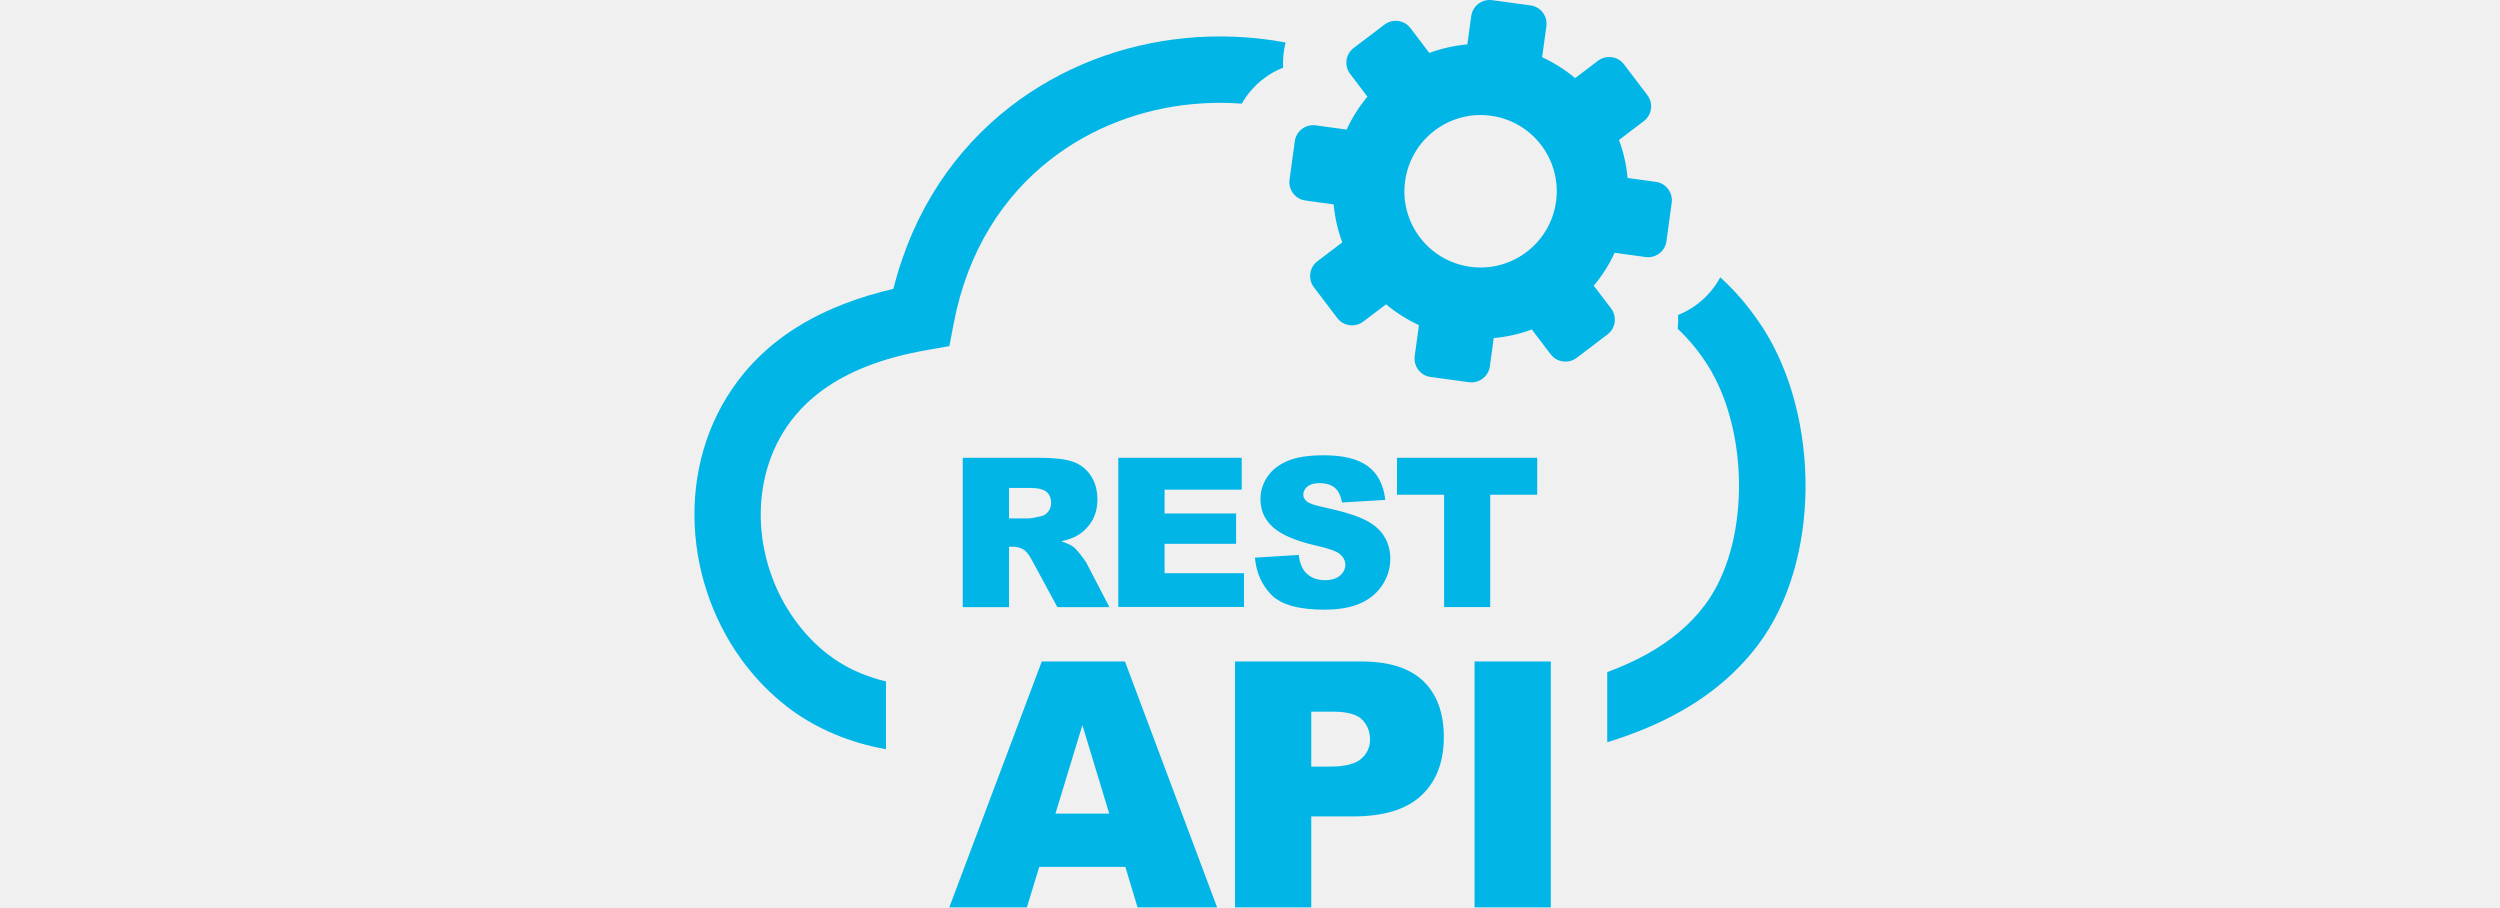
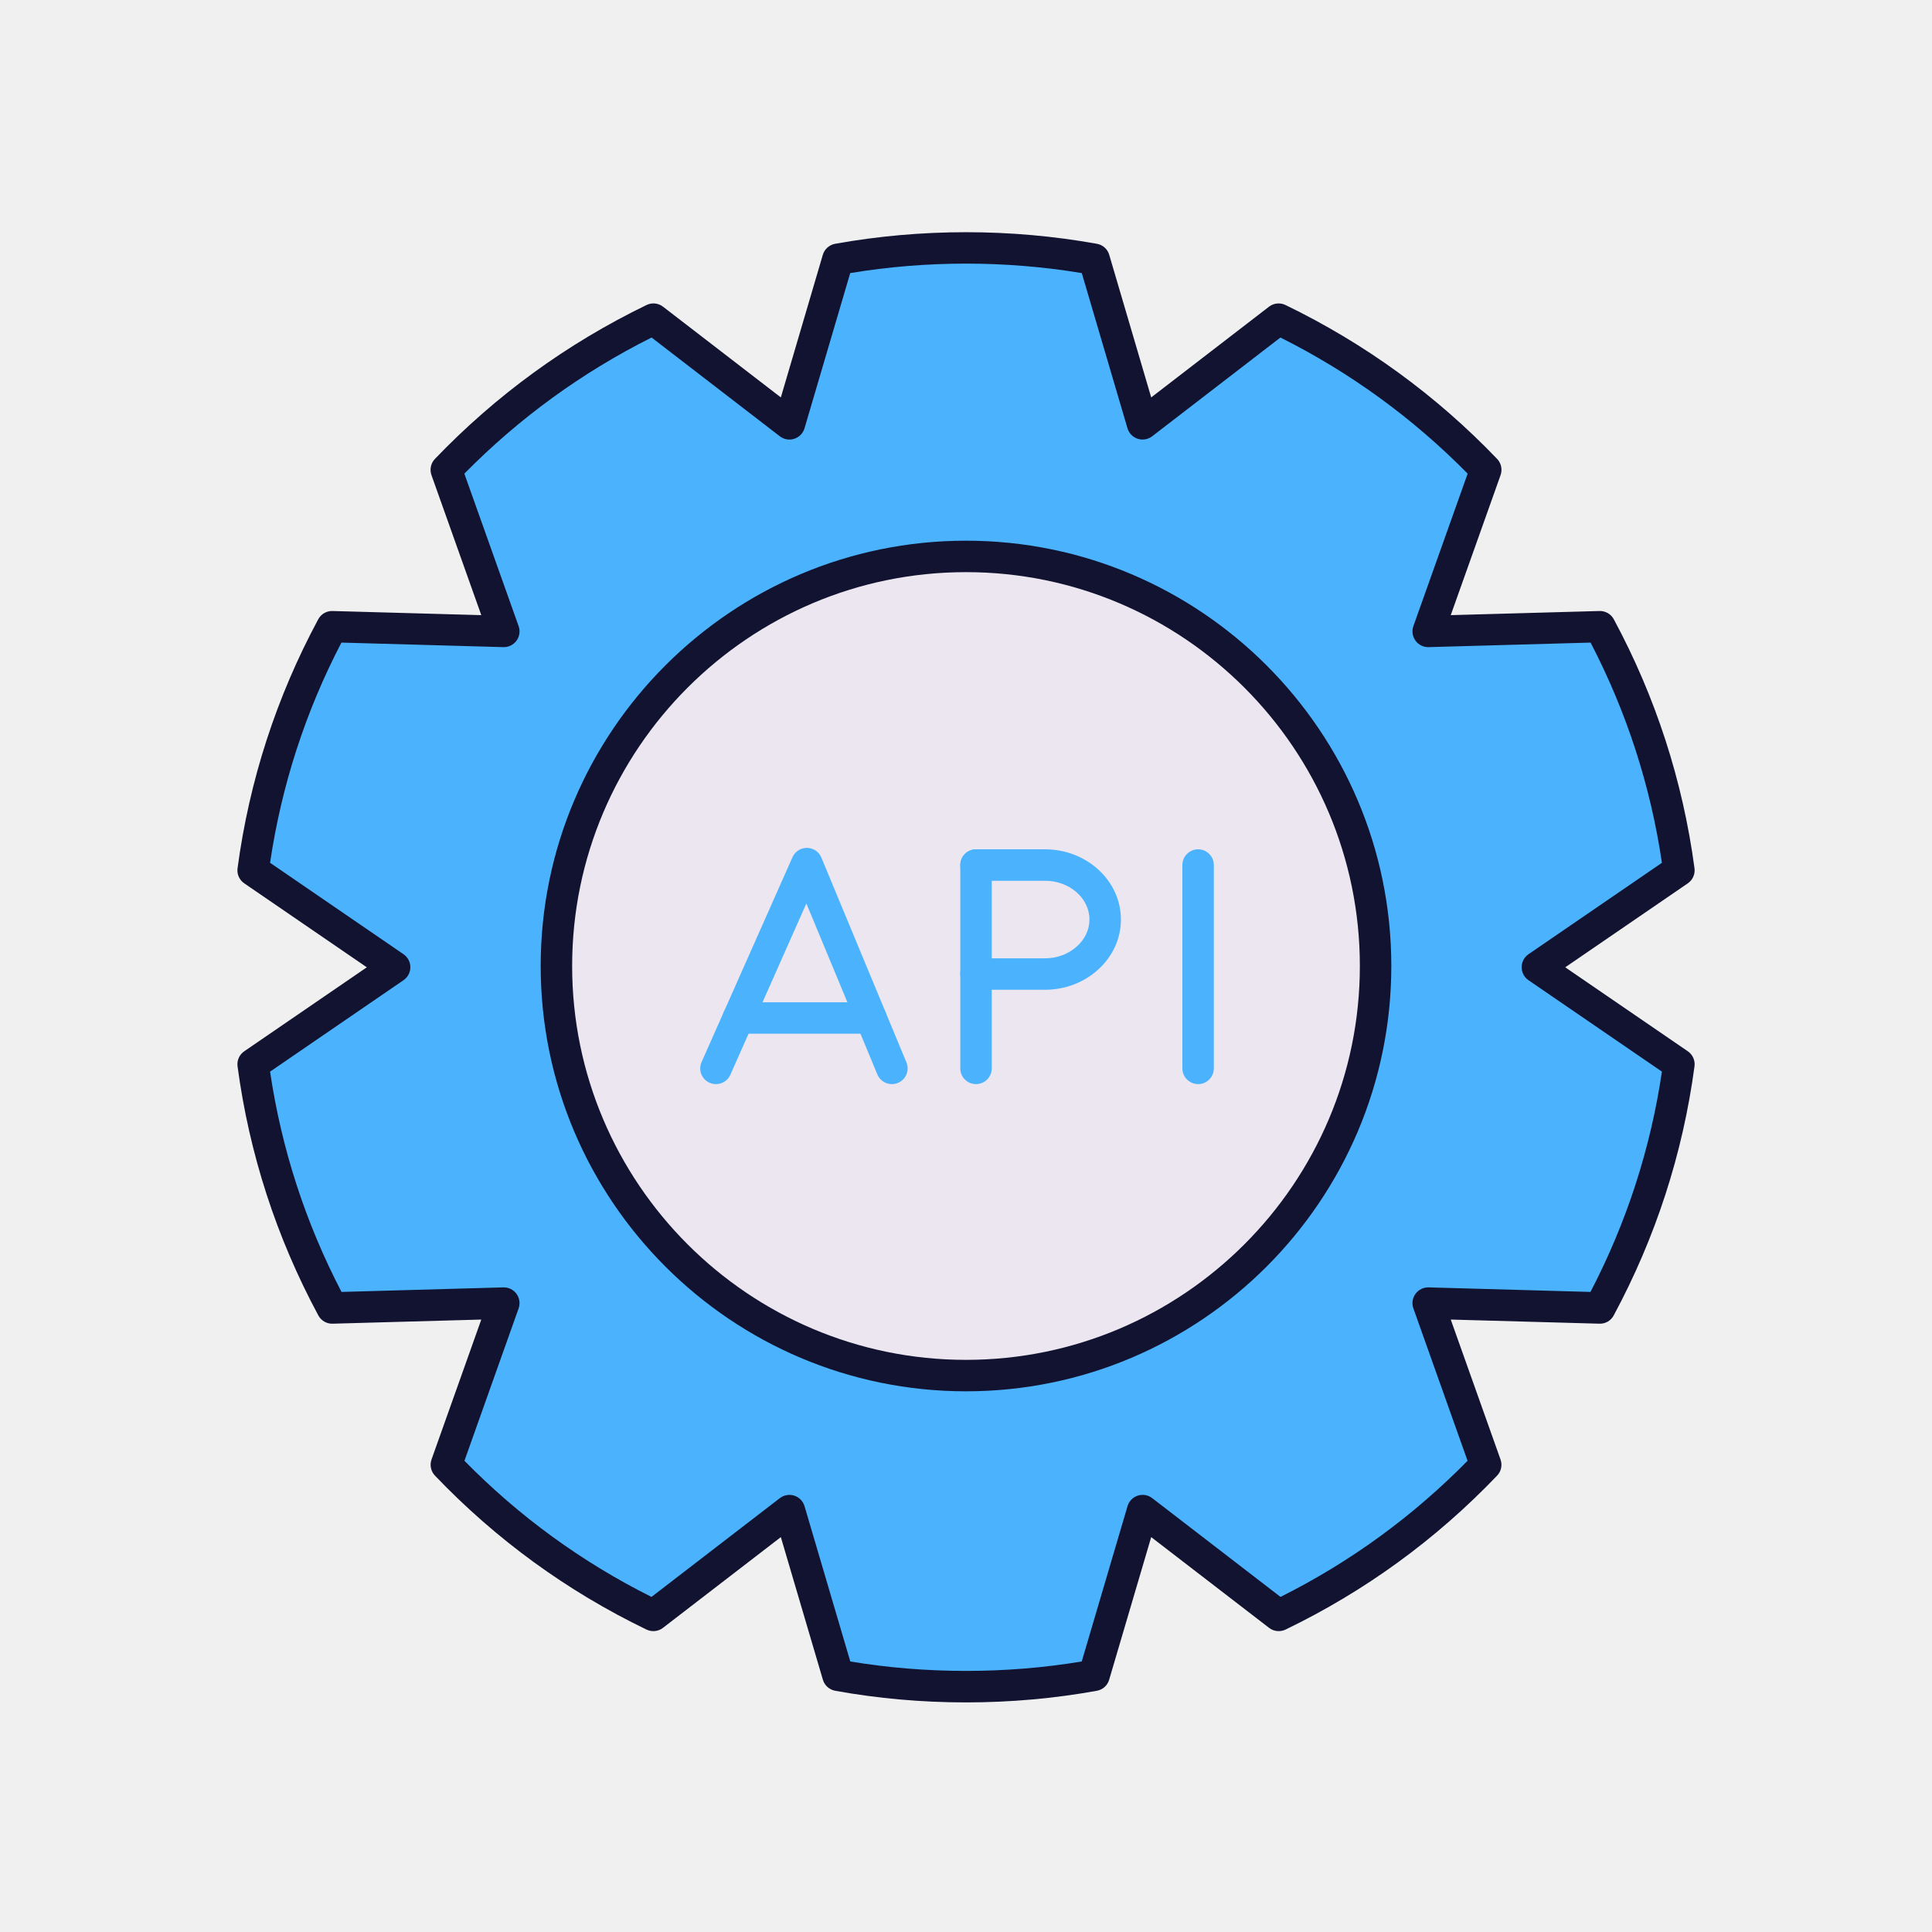
- <svg xmlns="http://www.w3.org/2000/svg" width="540" height="196" viewBox="0 0 540 196" fill="none">
-   <path fill-rule="evenodd" clip-rule="evenodd" d="M350.775 13.887L355.834 20.548C357.162 22.307 356.83 24.827 355.072 26.155L349.7 30.238C350.677 32.836 351.302 35.611 351.556 38.443L357.67 39.283C359.857 39.576 361.381 41.608 361.088 43.796L359.955 52.099C359.662 54.287 357.631 55.83 355.443 55.518L348.763 54.599C347.571 57.198 346.048 59.581 344.251 61.71L348.001 66.633C349.329 68.392 348.978 70.912 347.22 72.24L340.559 77.3C338.801 78.629 336.282 78.277 334.954 76.538L330.871 71.166C328.254 72.143 325.5 72.768 322.648 73.022L321.808 79.136C321.515 81.324 319.484 82.848 317.296 82.555L308.995 81.422C306.807 81.129 305.284 79.097 305.577 76.909L306.495 70.228C303.917 69.036 301.514 67.513 299.385 65.735L294.463 69.466C292.705 70.795 290.185 70.463 288.857 68.704L283.798 62.042C282.47 60.284 282.802 57.764 284.56 56.436L289.931 52.353C288.955 49.735 288.33 46.98 288.076 44.148L281.962 43.308C279.775 43.015 278.231 40.983 278.544 38.795L279.677 30.492C279.989 28.304 282.001 26.78 284.189 27.073L290.869 27.991C292.06 25.413 293.584 23.01 295.361 20.881L291.631 15.957C290.302 14.219 290.635 11.699 292.392 10.37L299.053 5.31C300.811 3.982 303.331 4.314 304.659 6.072L308.741 11.445C311.339 10.468 314.112 9.843 316.945 9.589L317.785 3.474C318.078 1.286 320.109 -0.257 322.297 0.036L330.598 1.169C332.785 1.462 334.328 3.494 334.016 5.682L333.098 12.363C335.696 13.555 338.079 15.078 340.227 16.876L345.149 13.144C346.907 11.796 349.427 12.128 350.775 13.887ZM207.954 131.121V98.887H224.556C227.643 98.887 229.986 99.141 231.608 99.688C233.229 100.216 234.557 101.192 235.534 102.619C236.53 104.064 237.038 105.803 237.038 107.854C237.038 109.632 236.647 111.195 235.885 112.484C235.123 113.793 234.069 114.848 232.741 115.649C231.901 116.157 230.729 116.587 229.244 116.919C230.436 117.329 231.295 117.7 231.822 118.11C232.194 118.384 232.721 118.951 233.405 119.81C234.088 120.67 234.557 121.353 234.791 121.822L239.635 131.141H228.385L223.072 121.314C222.388 120.045 221.802 119.205 221.275 118.833C220.552 118.345 219.732 118.091 218.833 118.091H217.954V131.141H207.954V131.121ZM243.073 187.248H224.478L221.802 196H205.044L225.025 142.882H242.995L262.899 196H245.71L243.073 187.248ZM239.596 175.741L233.795 156.635L227.975 175.741H239.596ZM266.766 142.882H294.072C300.03 142.882 304.483 144.289 307.432 147.121C310.382 149.954 311.866 153.998 311.866 159.214C311.866 164.586 310.245 168.787 307.022 171.815C303.799 174.843 298.858 176.347 292.236 176.347H283.232V196H266.766V142.882V142.882ZM283.232 165.583H287.275C290.459 165.583 292.705 165.036 293.994 163.922C295.283 162.828 295.928 161.402 295.928 159.702C295.928 158.042 295.361 156.616 294.248 155.463C293.135 154.31 291.025 153.724 287.939 153.724H283.232V165.583V165.583ZM318.507 142.882H334.973V196H318.507V142.882V142.882ZM217.954 111.976H222.154C222.603 111.976 223.482 111.82 224.791 111.527C225.455 111.39 226.002 111.058 226.412 110.511C226.842 109.964 227.037 109.339 227.037 108.636C227.037 107.6 226.705 106.78 226.041 106.233C225.377 105.666 224.146 105.393 222.33 105.393H217.954V111.976ZM241.55 98.887H268.211V105.764H251.55V110.902H267V117.466H251.55V123.815H268.7V131.102H241.55V98.887ZM271.063 120.455L280.517 119.869C280.712 121.412 281.142 122.565 281.767 123.366C282.802 124.655 284.267 125.319 286.162 125.319C287.568 125.319 288.681 124.987 289.443 124.323C290.205 123.659 290.595 122.877 290.595 121.998C290.595 121.158 290.224 120.416 289.502 119.752C288.779 119.087 287.08 118.482 284.404 117.876C280.048 116.899 276.942 115.59 275.067 113.969C273.192 112.347 272.255 110.277 272.255 107.756C272.255 106.096 272.743 104.533 273.7 103.068C274.657 101.603 276.102 100.431 278.036 99.591C279.97 98.75 282.607 98.34 285.966 98.34C290.088 98.34 293.213 99.102 295.381 100.645C297.529 102.189 298.819 104.611 299.229 107.971L289.873 108.538C289.619 107.073 289.091 105.998 288.31 105.354C287.509 104.689 286.396 104.357 285.009 104.357C283.857 104.357 282.978 104.611 282.392 105.1C281.806 105.588 281.513 106.194 281.513 106.897C281.513 107.405 281.767 107.854 282.236 108.284C282.704 108.694 283.798 109.104 285.556 109.476C289.912 110.413 293.037 111.371 294.912 112.328C296.787 113.285 298.174 114.477 299.014 115.903C299.873 117.31 300.303 118.911 300.303 120.67C300.303 122.74 299.737 124.635 298.584 126.374C297.451 128.113 295.85 129.441 293.799 130.34C291.748 131.239 289.17 131.688 286.044 131.688C280.575 131.688 276.767 130.633 274.657 128.523C272.548 126.374 271.356 123.698 271.063 120.455ZM301.748 98.887H332.043V106.858H321.886V131.121H311.925V106.858H301.748V98.887V98.887ZM268.231 22.385C264.656 22.111 261.043 22.15 257.469 22.502C246.472 23.557 235.788 27.562 226.959 34.419C216.743 42.331 208.989 54.17 206.001 69.857L205.063 74.76L200.18 75.62C195.395 76.46 191.117 77.613 187.367 79.078C183.734 80.484 180.491 82.223 177.659 84.274C175.393 85.915 173.44 87.752 171.78 89.744C166.643 95.898 164.26 103.615 164.319 111.429C164.377 119.361 166.955 127.37 171.721 133.954C173.499 136.396 175.55 138.643 177.894 140.596C180.277 142.569 182.952 144.21 185.96 145.441C187.66 146.144 189.476 146.731 191.371 147.199V161.832C187.464 161.128 183.87 160.074 180.511 158.686C176.077 156.85 172.151 154.486 168.694 151.595C165.412 148.86 162.541 145.754 160.1 142.374C153.595 133.388 150.079 122.408 150.001 111.468C149.923 100.411 153.361 89.412 160.783 80.504C163.186 77.613 166.018 74.956 169.26 72.611C173.03 69.876 177.347 67.571 182.23 65.676C185.589 64.367 189.183 63.273 192.973 62.394C197.27 45.32 206.43 32.172 218.208 23.049C229.225 14.512 242.487 9.53 256.14 8.221C263.309 7.537 270.575 7.85 277.685 9.178C277.528 9.823 277.392 10.468 277.313 11.132L277.294 11.249C277.157 12.363 277.099 13.476 277.157 14.61C275.653 15.195 274.247 15.996 272.977 16.973L272.919 17.012C271.024 18.439 269.422 20.275 268.231 22.385ZM371.577 59.894C372.671 60.89 373.725 61.925 374.761 63.039C376.85 65.285 378.823 67.825 380.679 70.658C386.929 80.269 390.133 93.105 389.996 105.666C389.859 117.993 386.539 130.262 379.741 139.287C375.307 145.168 369.624 149.973 362.807 153.783C358.138 156.401 352.884 158.569 347.161 160.328V145.187C350.247 144.035 353.119 142.745 355.756 141.28C360.893 138.408 365.092 134.911 368.237 130.711C373.12 124.206 375.522 115.004 375.62 105.568C375.737 95.664 373.315 85.72 368.608 78.492C367.26 76.401 365.776 74.526 364.213 72.846C363.608 72.201 363.002 71.596 362.377 71.01C362.475 70.033 362.514 69.036 362.455 68.04C363.959 67.454 365.365 66.653 366.635 65.676L366.694 65.637C368.705 64.094 370.385 62.14 371.577 59.894ZM322.043 25.003C331.047 26.233 337.336 34.536 336.106 43.542C334.875 52.548 326.574 58.858 317.57 57.627C308.565 56.397 302.256 48.094 303.506 39.088C304.756 30.082 313.038 23.772 322.043 25.003Z" fill="#01B5E6" />
+ <svg xmlns="http://www.w3.org/2000/svg" version="1.1" id="Warstwa_1" x="0px" y="0px" viewBox="0 0 430 430" style="enable-background:new 0 0 430 430;" xml:space="preserve">
+   <style type="text/css">
+ 	.Styl_x0020_grafiki_x0020_212{opacity:0.5;fill:#4bb3fd;}
+ 	.Styl_x0020_grafiki_x0020_213{fill:#4bb3fd;}
+ 	.Styl_x0020_grafiki_x0020_214{fill:#4bb3fd;}
+ 	.Styl_x0020_grafiki_x0020_215{fill:#ebe6ef;}
+ 	.st0{fill:#646E78;}
+ 	.st1{fill:none;stroke:#646E78;stroke-width:7;stroke-linecap:round;stroke-linejoin:round;stroke-miterlimit:10;}
+ 	.st2{fill:#ebe6ef;}
+ 	.st3{fill:#121331;}
+ 	.st4{fill:#3A3347;}
+ 	.st5{fill:#92140C;}
+ 	.st6{fill:#F24C00;}
+ 	.st7{opacity:0.5;fill:#F24C00;}
+ 	.st8{opacity:0.5;fill:#ebe6ef;}
+ 	.st9{fill:#FFC738;}
+ 	.st10{opacity:0.5;fill:#FFC738;}
+ 	.st11{fill:#121331;stroke:#ebe6ef;stroke-width:7;stroke-linecap:round;stroke-linejoin:round;stroke-miterlimit:10;}
+ 	.st12{fill:#4bb3fd;}
+ 	.st13{opacity:0.5;fill:#4bb3fd;}
+ 	.st14{fill:none;stroke:#121331;stroke-width:7;stroke-linecap:round;stroke-linejoin:round;stroke-miterlimit:10;}
+ 	.st15{opacity:0.5;}
+ 	.st16{fill:#121331;stroke:#4bb3fd;stroke-width:30;stroke-linecap:round;stroke-linejoin:round;stroke-miterlimit:10;}
+ 	.st17{fill:none;stroke:#121331;stroke-width:12;stroke-linecap:round;stroke-linejoin:round;}
+ 	.st18{fill:#2CA58D;}
+ 	.st19{fill:none;stroke:#08A88A;stroke-width:12;stroke-linecap:round;stroke-linejoin:round;stroke-miterlimit:10;}
+ 	.st20{opacity:0.5;fill:#2CA58D;}
+ 	.st21{opacity:0.5;fill:#646E78;}
+ 	.st22{fill:none;stroke:#FFC738;stroke-width:7;stroke-linecap:round;stroke-linejoin:round;stroke-miterlimit:10;}
+ 	.st23{fill:#3A3347;stroke:#121331;stroke-width:7;stroke-linecap:round;stroke-linejoin:round;stroke-miterlimit:10;}
+ 	.st24{opacity:0.5;fill:#3A3347;}
+ 	.st25{fill:url(#SVGID_1_);}
+ 	.st26{fill:url(#SVGID_00000132775646623201349960000010810863453668849564_);}
+ 	.st27{fill:url(#SVGID_00000088841514007434360540000001706424645440781186_);}
+ 	.st28{fill:#B26836;}
+ 	.st29{opacity:0.5;fill:#92140C;}
+ 	.st30{fill:#F28BA8;}
+ 	.st31{fill:none;stroke:#ebe6ef;stroke-width:7;stroke-linecap:round;stroke-linejoin:round;stroke-miterlimit:10;}
+ 	.st32{opacity:0.5;fill:#B26836;}
+ 	.st33{fill:#08A789;}
+ 	.st34{fill:#FFFFFF;}
+ 	.st35{fill:none;stroke:#B26836;stroke-width:7;stroke-linecap:round;stroke-linejoin:round;stroke-miterlimit:10;}
+ 	.st36{opacity:0.99;fill:#ebe6ef;}
+ 	.st37{fill:#F9C9C0;}
+ 	.st38{opacity:0.5;fill:#F9C9C0;}
+ 	.st39{opacity:0.5;fill:#F28BA8;}
+ 	.st40{fill:none;stroke:#08A284;stroke-width:12;stroke-linecap:round;stroke-linejoin:round;stroke-miterlimit:10;}
+ 	.st41{fill:none;stroke:#92140C;stroke-width:7;stroke-linecap:round;stroke-linejoin:round;stroke-miterlimit:10;}
+ 	.st42{fill:none;stroke:#08A688;stroke-width:12;stroke-linecap:round;stroke-linejoin:round;stroke-miterlimit:10;}
+ 	.st43{opacity:0.96;fill:#ebe6ef;}
+ 	.st44{fill:none;stroke:#121331;stroke-width:12;stroke-linecap:round;stroke-linejoin:round;stroke-miterlimit:10;}
+ 	.st45{fill:#08A88A;}
+ 	.st46{fill:none;stroke:#2CA58D;stroke-width:7;stroke-linecap:round;stroke-linejoin:round;stroke-miterlimit:10;}
+ 	.st47{fill:#121331;stroke:#FFC738;stroke-width:7;stroke-linecap:round;stroke-linejoin:round;stroke-miterlimit:10;}
+ 	.st48{fill:#121331;stroke:#92140C;stroke-width:7;stroke-linejoin:round;stroke-miterlimit:10;}
+ 	.st49{fill:none;stroke:#92140C;stroke-width:7;stroke-linejoin:round;stroke-miterlimit:10;}
+ 	.st50{opacity:0.75;fill:#ebe6ef;}
+ 	.st51{fill:#121331;stroke:#646E78;stroke-width:12;stroke-linecap:round;stroke-linejoin:round;stroke-miterlimit:10;}
+ 	.st52{fill:#E94E12;}
+ 	.st53{fill:#E84F16;}
+ 	.st54{opacity:0.5;fill:#FFFFFF;}
+ </style>
+   <path class="Styl_x0020_grafiki_x0020_213" d="M342.17,215.27l31.49,21.58c-2.59,19.4-8.69,37.7-17.59,54.25l-38.2-1.07L330.66,326  c-13.15,13.76-28.74,25.16-46.07,33.53l-30.29-23.31l-10.81,36.65c-9.24,1.68-18.77,2.53-28.5,2.53s-19.25-0.86-28.5-2.53  l-10.81-36.65l-30.29,23.31c-17.33-8.37-32.92-19.77-46.07-33.53l12.79-35.97l-38.2,1.07c-8.9-16.54-15-34.84-17.59-54.25  l31.49-21.58L56.34,193.7c2.59-19.4,8.67-37.68,17.57-54.23l38.22,1.07l-12.81-35.99c13.17-13.74,28.78-25.14,46.11-33.53  l30.27,23.31l10.79-36.63c9.24-1.66,18.77-2.54,28.51-2.54s19.27,0.88,28.51,2.54l10.79,36.63l30.27-23.31  c17.33,8.39,32.94,19.79,46.11,33.53l-12.81,35.99l38.22-1.07c8.9,16.54,14.98,34.82,17.57,54.23L342.17,215.27z" />
+   <circle class="Styl_x0020_grafiki_x0020_215" cx="215" cy="215" r="91.16" />
+   <path class="st12" d="M232.58,220.29h-15.35c-1.93,0-3.5-1.57-3.5-3.5s1.57-3.5,3.5-3.5h15.35c2.69,0,5.21-0.94,7.11-2.66  c1.8-1.63,2.79-3.75,2.79-5.97c0-4.76-4.44-8.63-9.9-8.63h-15.35c-1.93,0-3.5-1.57-3.5-3.5s1.57-3.5,3.5-3.5h15.35  c9.32,0,16.9,7.01,16.9,15.63c0,4.22-1.81,8.18-5.09,11.16C241.2,218.7,237.01,220.29,232.58,220.29z" />
+   <path class="st12" d="M217.23,241.29c-1.93,0-3.5-1.57-3.5-3.5v-45.26c0-1.93,1.57-3.5,3.5-3.5s3.5,1.57,3.5,3.5v45.26  C220.73,239.72,219.16,241.29,217.23,241.29z" />
+   <path class="st12" d="M198.5,241.29c-1.37,0-2.67-0.81-3.23-2.16l-15.8-38.05l-16.92,38.13c-0.78,1.77-2.85,2.56-4.62,1.78  c-1.77-0.78-2.56-2.85-1.78-4.62l20.23-45.58c0.56-1.27,1.82-2.08,3.2-2.08c0.01,0,0.03,0,0.04,0c1.4,0.02,2.65,0.86,3.19,2.16  l18.93,45.58c0.74,1.79-0.1,3.83-1.89,4.57C199.4,241.2,198.95,241.29,198.5,241.29z" />
+   <path class="st12" d="M193.84,230.07h-29.52c-1.93,0-3.5-1.57-3.5-3.5s1.57-3.5,3.5-3.5h29.52c1.93,0,3.5,1.57,3.5,3.5  S195.77,230.07,193.84,230.07z" />
+   <path class="st12" d="M266.66,241.29c-1.93,0-3.5-1.57-3.5-3.5v-45.26c0-1.93,1.57-3.5,3.5-3.5s3.5,1.57,3.5,3.5v45.26  C270.16,239.72,268.59,241.29,266.66,241.29z" />
+   <g class="st15">
+     <g>
+       <path class="st12" d="M335.86,140.42l19.83-0.55c-0.45-0.23-0.95-0.35-1.46-0.34l-19.83,0.55    C334.82,140.3,335.32,140.43,335.86,140.42z" />
+     </g>
+     <g>
+       <path class="Styl_x0020_grafiki_x0020_214" d="M335.86,140.42l19.83-0.55c-0.45-0.23-0.95-0.35-1.46-0.34l-19.83,0.55    C334.82,140.3,335.32,140.43,335.86,140.42z" />
+     </g>
+   </g>
+   <path class="st3" d="M215,309.66c-52.2,0-94.66-42.47-94.66-94.66c0-52.2,42.46-94.66,94.66-94.66s94.66,42.47,94.66,94.66  C309.66,267.2,267.2,309.66,215,309.66z M215,127.34c-48.34,0-87.66,39.33-87.66,87.66c0,48.34,39.33,87.66,87.66,87.66  s87.66-39.33,87.66-87.66C302.66,166.66,263.34,127.34,215,127.34z" />
+   <path class="Styl_x0020_grafiki_x0020_212" d="M70.07,236.85l31.49-21.58L70.07,193.7c2.57-19.26,8.58-37.4,17.38-53.85l-13.53-0.38  c-8.9,16.54-14.98,34.82-17.57,54.23l31.49,21.58l-31.49,21.58c2.59,19.4,8.69,37.7,17.59,54.25l13.53-0.38  C78.67,274.27,72.64,256.11,70.07,236.85z" />
+   <path class="Styl_x0020_grafiki_x0020_212" d="M186.89,102.95l13.33-45.25c7.06-1.27,14.29-2.07,21.65-2.39  c-2.28-0.1-4.56-0.15-6.87-0.15c-9.74,0-19.27,0.88-28.51,2.54L175.7,94.33L186.89,102.95z" />
+   <path class="Styl_x0020_grafiki_x0020_213" d="M331.6,140.54l24.68-0.69c-0.07-0.13-0.13-0.25-0.2-0.38l-24.35,0.68L331.6,140.54z" />
+   <path class="Styl_x0020_grafiki_x0020_212" d="M256.84,102.95l35.92-27.66c-2.69-1.5-5.41-2.93-8.19-4.27L254.3,94.33L256.84,102.95  z" />
+   <path class="Styl_x0020_grafiki_x0020_212" d="M125.86,140.54l-12.81-35.99c11.06-11.54,23.85-21.42,37.92-29.26l-5.54-4.27  c-17.33,8.39-32.94,19.79-46.11,33.53l12.67,35.6L125.86,140.54z" />
+   <path class="Styl_x0020_grafiki_x0020_213" d="M331.6,290.03l0.14,0.39l24.33,0.68c0.07-0.13,0.13-0.25,0.2-0.38L331.6,290.03z" />
+   <path class="Styl_x0020_grafiki_x0020_213" d="M268.03,336.21l-2.54,8.61l19.1,14.7c2.78-1.34,5.51-2.77,8.19-4.26L268.03,336.21z" />
+   <path class="Styl_x0020_grafiki_x0020_212" d="M113.07,326l12.79-35.97l-13.87,0.39L99.34,326c13.15,13.76,28.74,25.16,46.07,33.53  l5.54-4.26C136.88,347.43,124.11,337.55,113.07,326z" />
+   <path class="Styl_x0020_grafiki_x0020_212" d="M200.24,372.87l-13.35-45.27l-11.19,8.61l10.81,36.65c9.24,1.68,18.77,2.53,28.5,2.53  c2.3,0,4.59-0.05,6.87-0.15C214.52,374.95,207.29,374.15,200.24,372.87z" />
+   <path class="st3" d="M215,378.9c-9.85,0-19.64-0.87-29.12-2.59c-1.3-0.24-2.36-1.19-2.73-2.45l-9.36-31.75l-26.24,20.2  c-1.05,0.81-2.46,0.95-3.66,0.38c-17.67-8.53-33.51-20.06-47.08-34.26c-0.91-0.96-1.21-2.34-0.77-3.59l11.08-31.15l-33.09,0.92  c-1.33,0.05-2.55-0.68-3.18-1.84c-9.33-17.35-15.38-36-17.98-55.44c-0.17-1.31,0.4-2.6,1.49-3.35l27.28-18.69l-27.28-18.69  c-1.09-0.75-1.67-2.04-1.49-3.35c2.6-19.45,8.64-38.1,17.96-55.42c0.63-1.16,1.82-1.87,3.18-1.84l33.11,0.92l-11.09-31.17  c-0.44-1.25-0.15-2.64,0.77-3.6c13.58-14.17,29.43-25.7,47.11-34.26c1.19-0.58,2.61-0.43,3.66,0.38l26.22,20.19l9.34-31.73  c0.37-1.27,1.43-2.22,2.74-2.46c19.16-3.44,39.11-3.44,58.27,0c1.3,0.23,2.37,1.18,2.74,2.46l9.34,31.73l26.22-20.19  c1.05-0.81,2.47-0.95,3.66-0.38c17.68,8.56,33.53,20.08,47.11,34.26c0.92,0.96,1.21,2.35,0.77,3.6l-11.09,31.17l33.11-0.92  c0.03,0,0.07,0,0.1,0c1.29,0,2.47,0.71,3.08,1.84c9.32,17.32,15.36,35.97,17.96,55.42c0.17,1.31-0.4,2.6-1.49,3.35l-27.28,18.69  l27.28,18.69c1.09,0.75,1.67,2.04,1.49,3.35c-2.6,19.44-8.65,38.09-17.98,55.44c-0.63,1.17-1.83,1.89-3.18,1.84l-33.09-0.92  l11.08,31.15c0.44,1.25,0.15,2.64-0.77,3.59c-13.57,14.2-29.41,25.73-47.08,34.26c-1.19,0.57-2.61,0.43-3.66-0.38l-26.24-20.2  l-9.36,31.75c-0.37,1.27-1.43,2.22-2.73,2.45C234.64,378.03,224.85,378.9,215,378.9z M189.25,369.79c16.81,2.8,34.7,2.8,51.51,0  l10.19-34.57c0.33-1.11,1.18-1.98,2.28-2.34c1.09-0.36,2.3-0.15,3.22,0.56L285,355.42c15.49-7.75,29.48-17.93,41.63-30.3  l-12.06-33.92c-0.39-1.09-0.21-2.3,0.47-3.23c0.68-0.93,1.77-1.48,2.93-1.44l36.02,1.01c8.03-15.42,13.37-31.9,15.9-49.03  l-29.7-20.35c-0.95-0.65-1.52-1.73-1.52-2.89s0.57-2.23,1.52-2.89l29.7-20.35c-2.53-17.14-7.87-33.61-15.88-49.01l-36.04,1.01  c-1.15,0.04-2.25-0.51-2.93-1.44c-0.68-0.93-0.85-2.14-0.47-3.23l12.08-33.94c-12.16-12.35-26.17-22.54-41.67-30.3l-28.54,21.98  c-0.91,0.7-2.12,0.91-3.22,0.56c-1.1-0.36-1.95-1.23-2.28-2.34l-10.17-34.54c-16.99-2.81-34.56-2.81-51.54,0l-10.17,34.54  c-0.33,1.11-1.18,1.98-2.28,2.34c-1.1,0.36-2.3,0.15-3.22-0.56l-28.54-21.98c-15.5,7.77-29.51,17.95-41.67,30.3l12.08,33.94  c0.39,1.09,0.21,2.3-0.47,3.23c-0.68,0.93-1.77,1.48-2.93,1.44l-36.04-1.01c-8.02,15.4-13.35,31.87-15.88,49.01l29.7,20.35  c0.95,0.65,1.52,1.73,1.52,2.89s-0.57,2.23-1.52,2.89l-29.7,20.35c2.53,17.13,7.87,33.6,15.9,49.03l36.02-1.01  c1.16-0.03,2.25,0.51,2.93,1.44c0.68,0.93,0.85,2.14,0.47,3.23l-12.06,33.92c12.15,12.38,26.14,22.56,41.63,30.3l28.56-21.98  c0.92-0.7,2.12-0.91,3.22-0.56c1.1,0.36,1.95,1.23,2.28,2.34L189.25,369.79z" />
</svg>
